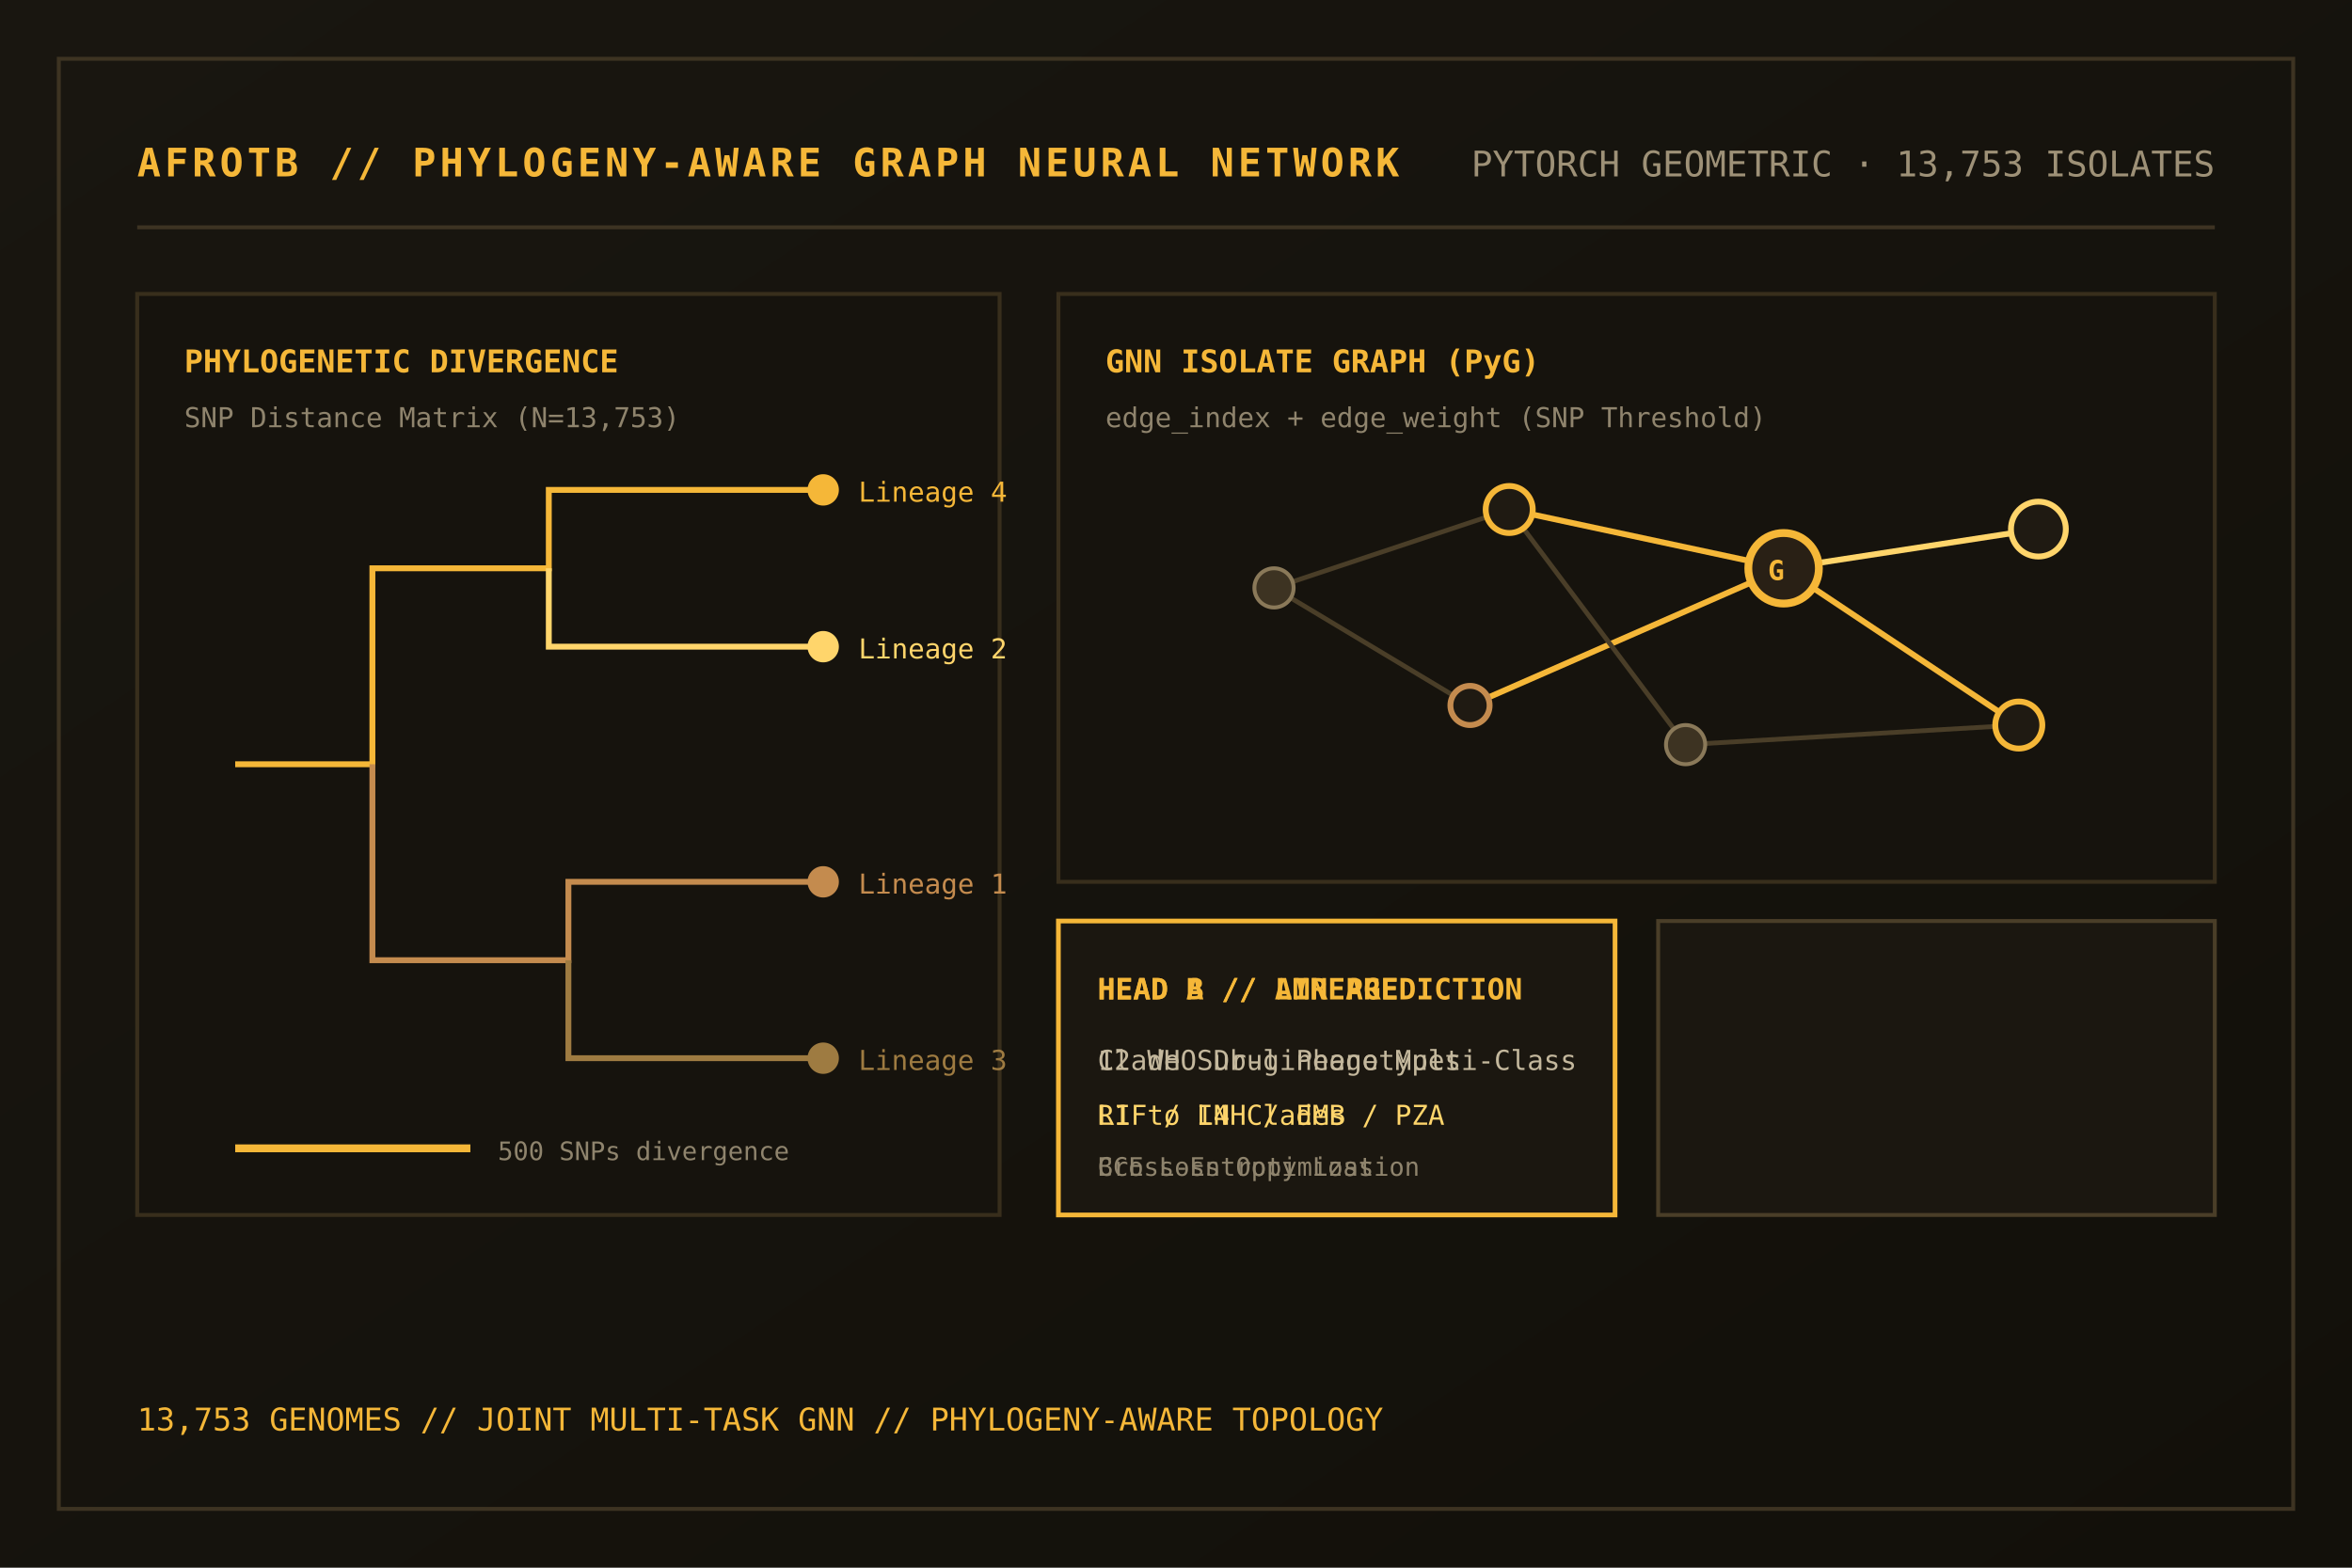
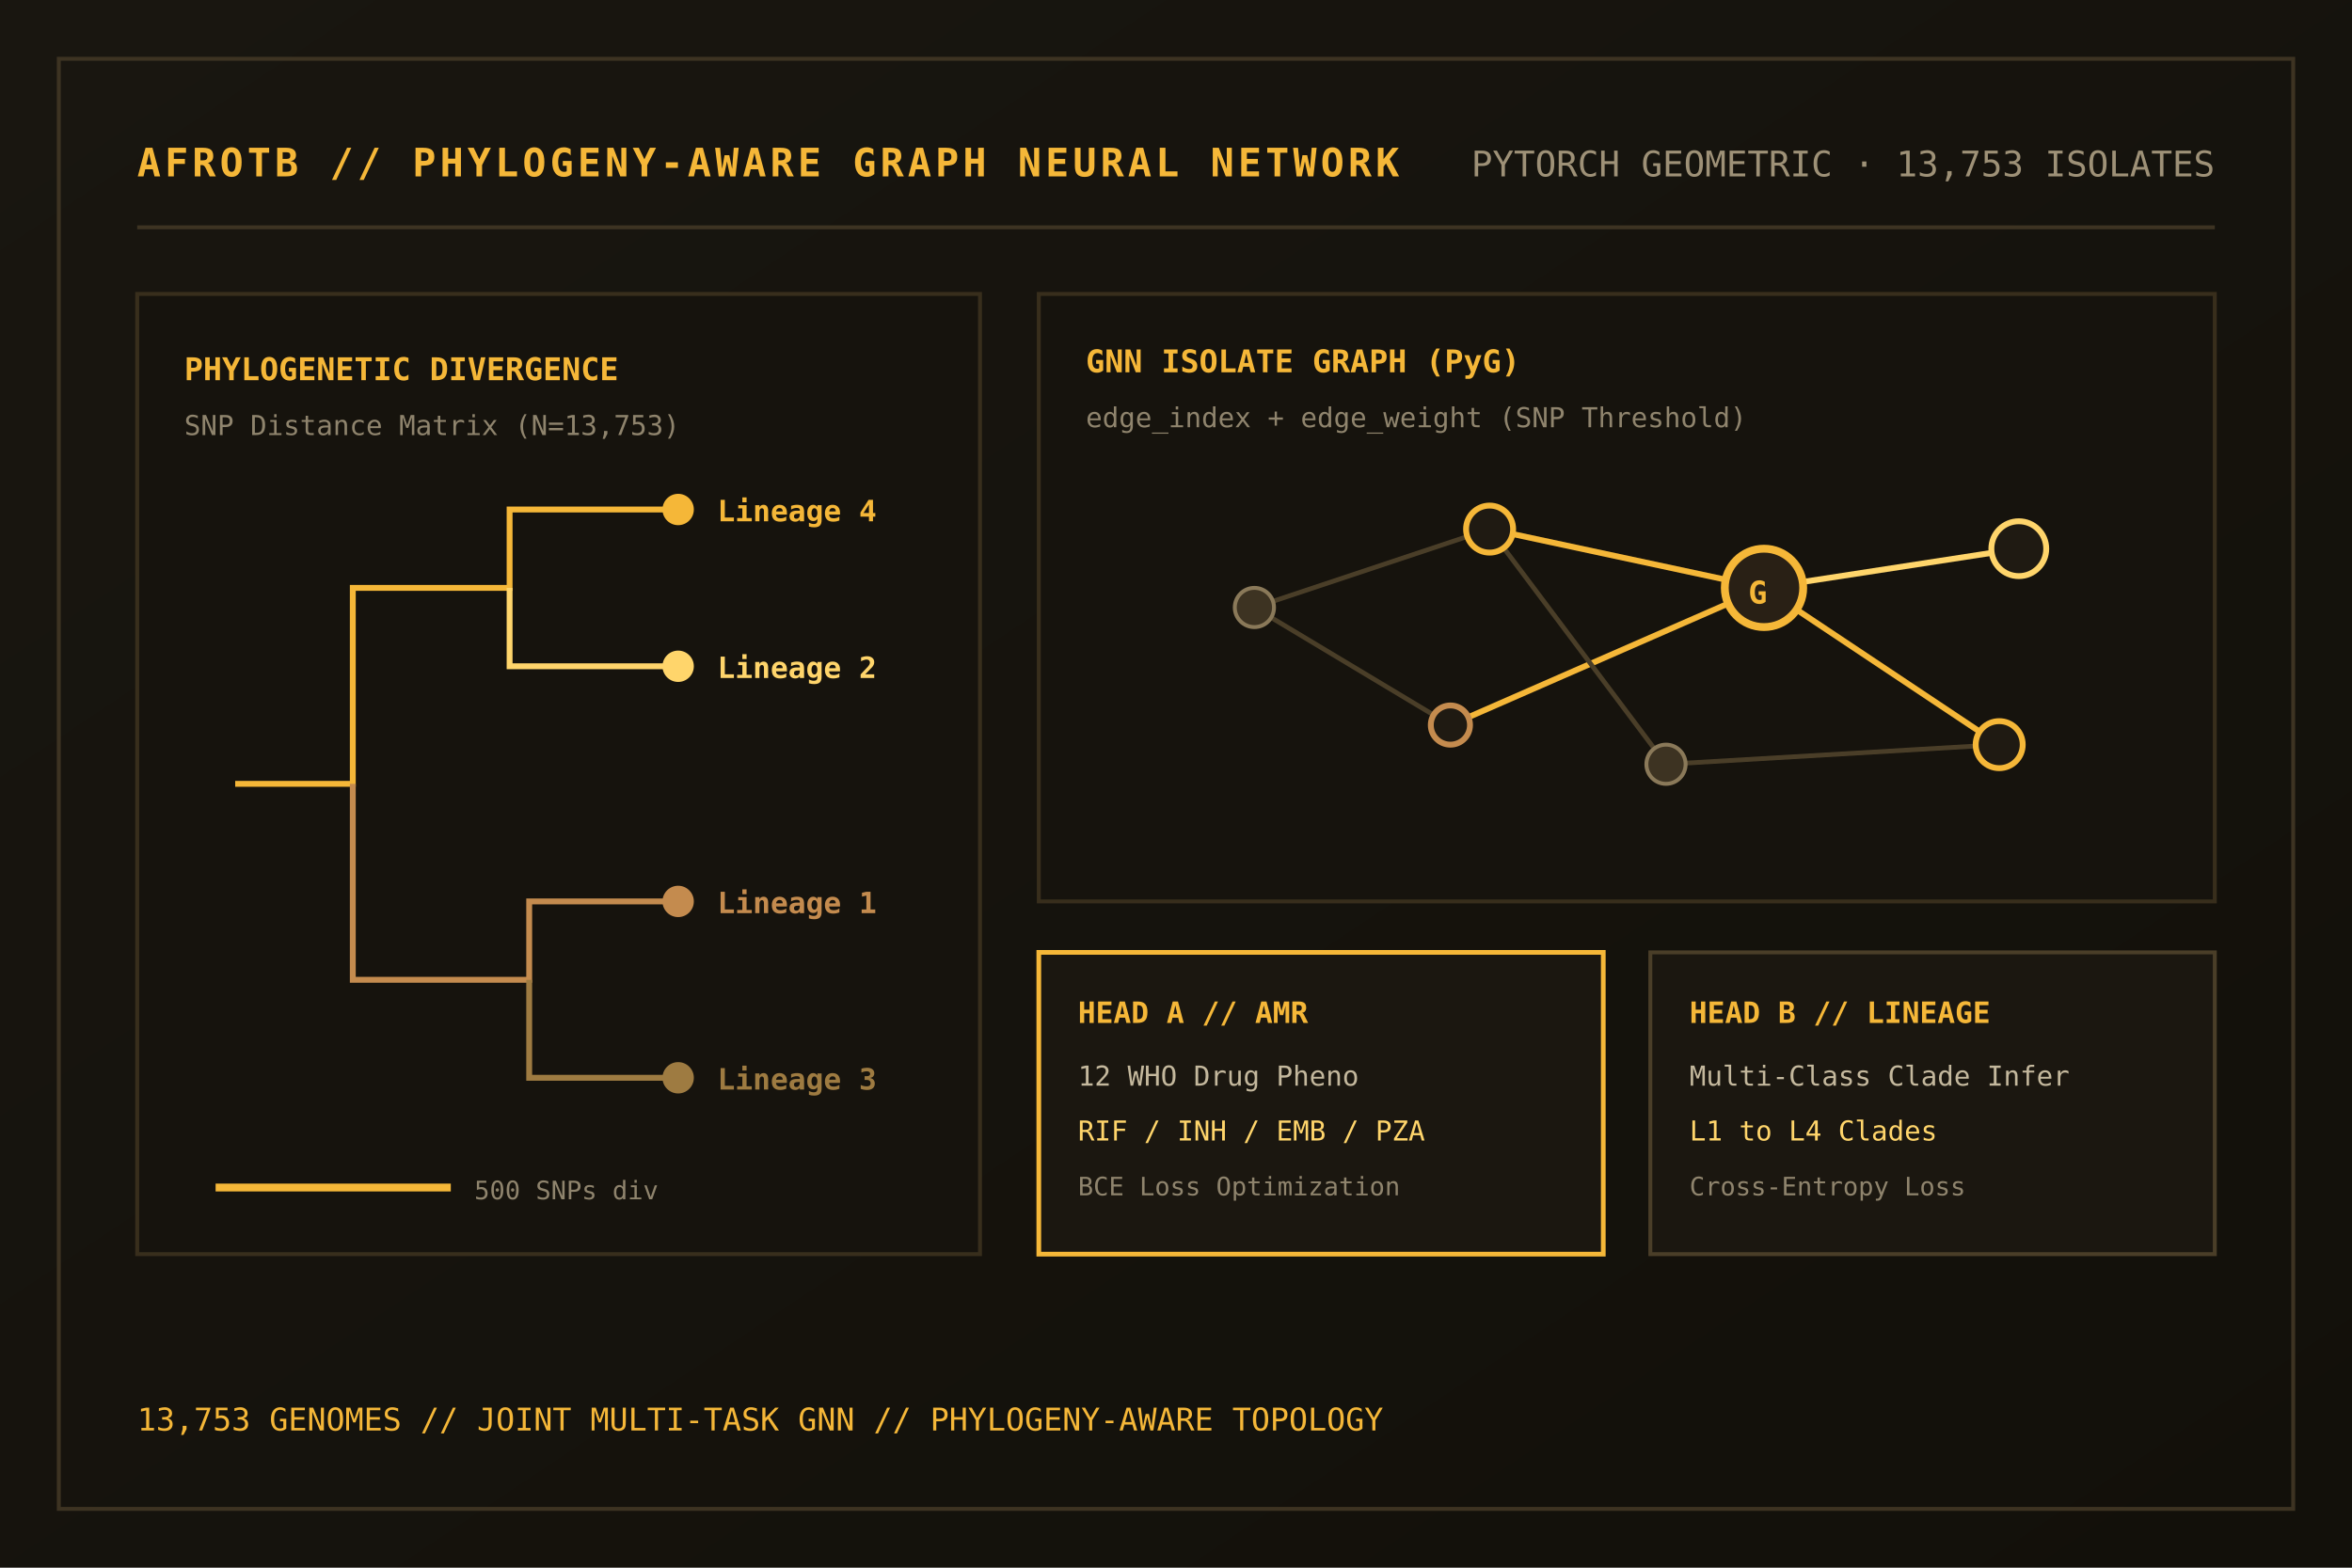
<svg xmlns="http://www.w3.org/2000/svg" viewBox="0 0 600 400" width="100%" height="100%">
  <defs>
    <linearGradient id="gnn-bg" x1="0" y1="0" x2="1" y2="1">
      <stop offset="0%" stop-color="#191610" />
      <stop offset="100%" stop-color="#12100a" />
    </linearGradient>
    <linearGradient id="gold-line" x1="0" y1="0" x2="1" y2="1">
      <stop offset="0%" stop-color="#f5b738" />
      <stop offset="100%" stop-color="#c48b4e" />
    </linearGradient>
  </defs>
  <rect width="600" height="400" fill="url(#gnn-bg)" />
  <rect x="15" y="15" width="570" height="370" fill="none" stroke="#3d3322" stroke-width="1" />
-   <text x="35" y="45" font-family="'Space Mono', monospace" font-size="10" font-weight="700" fill="#f5b738" letter-spacing="1">AFROTB // PHYLOGENY-AWARE GRAPH NEURAL NETWORK</text>
-   <text x="565" y="45" text-anchor="end" font-family="'Space Mono', monospace" font-size="9" fill="#9e9177">PYTORCH GEOMETRIC · 13,753 ISOLATES</text>
+   <text x="35" y="45" font-family="'Space Mono', 'Consolas', monospace" font-size="10" font-weight="700" fill="#f5b738" letter-spacing="1">AFROTB // PHYLOGENY-AWARE GRAPH NEURAL NETWORK</text>
+   <text x="565" y="45" text-anchor="end" font-family="'Space Mono', 'Consolas', monospace" font-size="9" fill="#9e9177">PYTORCH GEOMETRIC · 13,753 ISOLATES</text>
  <line x1="35" y1="58" x2="565" y2="58" stroke="#3d3322" stroke-width="1" />
  <g transform="translate(35, 75)">
-     <rect x="0" y="0" width="220" height="235" fill="#16130d" stroke="#382e1c" />
-     <text x="12" y="20" font-family="'Space Mono', monospace" font-size="8" font-weight="700" fill="#f5b738">PHYLOGENETIC DIVERGENCE</text>
-     <text x="12" y="34" font-family="'Space Mono', monospace" font-size="7" fill="#8f846d">SNP Distance Matrix (N=13,753)</text>
-     <path d="M 25 120 L 60 120 L 60 70 L 105 70 L 105 50 L 175 50" fill="none" stroke="#f5b738" stroke-width="1.5" />
-     <path d="M 105 70 L 105 90 L 175 90" fill="none" stroke="#ffd56b" stroke-width="1.5" />
-     <path d="M 60 120 L 60 170 L 110 170 L 110 150 L 175 150" fill="none" stroke="#c48b4e" stroke-width="1.5" />
-     <path d="M 110 170 L 110 195 L 175 195" fill="none" stroke="#9e7b41" stroke-width="1.5" />
-     <circle cx="175" cy="50" r="4" fill="#f5b738" />
-     <text x="184" y="53" font-family="'Space Mono', monospace" font-size="7" fill="#f5b738">Lineage 4</text>
-     <circle cx="175" cy="90" r="4" fill="#ffd56b" />
-     <text x="184" y="93" font-family="'Space Mono', monospace" font-size="7" fill="#ffd56b">Lineage 2</text>
-     <circle cx="175" cy="150" r="4" fill="#c48b4e" />
-     <text x="184" y="153" font-family="'Space Mono', monospace" font-size="7" fill="#c48b4e">Lineage 1</text>
-     <circle cx="175" cy="195" r="4" fill="#9e7b41" />
-     <text x="184" y="198" font-family="'Space Mono', monospace" font-size="7" fill="#9e7b41">Lineage 3</text>
-     <line x1="25" y1="218" x2="85" y2="218" stroke="#f5b738" stroke-width="2" />
-     <text x="92" y="221" font-family="'Space Mono', monospace" font-size="6.5" fill="#8f846d">500 SNPs divergence</text>
+     <rect x="0" y="0" width="215" height="245" fill="#16130d" stroke="#382e1c" />
+     <text x="12" y="22" font-family="'Space Mono', 'Consolas', monospace" font-size="8" font-weight="700" fill="#f5b738">PHYLOGENETIC DIVERGENCE</text>
+     <text x="12" y="36" font-family="'Space Mono', 'Consolas', monospace" font-size="7" fill="#8f846d">SNP Distance Matrix (N=13,753)</text>
+     <path d="M 25 125 L 55 125 L 55 75 L 95 75 L 95 55 L 138 55" fill="none" stroke="#f5b738" stroke-width="1.5" />
+     <path d="M 95 75 L 95 95 L 138 95" fill="none" stroke="#ffd56b" stroke-width="1.5" />
+     <path d="M 55 125 L 55 175 L 100 175 L 100 155 L 138 155" fill="none" stroke="#c48b4e" stroke-width="1.5" />
+     <path d="M 100 175 L 100 200 L 138 200" fill="none" stroke="#9e7b41" stroke-width="1.5" />
+     <circle cx="138" cy="55" r="4" fill="#f5b738" />
+     <text x="148" y="58" font-family="'Space Mono', 'Consolas', monospace" font-size="7.5" font-weight="700" fill="#f5b738">Lineage 4</text>
+     <circle cx="138" cy="95" r="4" fill="#ffd56b" />
+     <text x="148" y="98" font-family="'Space Mono', 'Consolas', monospace" font-size="7.5" font-weight="700" fill="#ffd56b">Lineage 2</text>
+     <circle cx="138" cy="155" r="4" fill="#c48b4e" />
+     <text x="148" y="158" font-family="'Space Mono', 'Consolas', monospace" font-size="7.5" font-weight="700" fill="#c48b4e">Lineage 1</text>
+     <circle cx="138" cy="200" r="4" fill="#9e7b41" />
+     <text x="148" y="203" font-family="'Space Mono', 'Consolas', monospace" font-size="7.5" font-weight="700" fill="#9e7b41">Lineage 3</text>
+     <line x1="20" y1="228" x2="80" y2="228" stroke="#f5b738" stroke-width="2" />
+     <text x="86" y="231" font-family="'Space Mono', 'Consolas', monospace" font-size="6.5" fill="#8f846d">500 SNPs div</text>
  </g>
-   <g transform="translate(270, 75)">
-     <rect x="0" y="0" width="295" height="150" fill="#16130d" stroke="#382e1c" />
-     <text x="12" y="20" font-family="'Space Mono', monospace" font-size="8" font-weight="700" fill="#f5b738">GNN ISOLATE GRAPH (PyG)</text>
-     <text x="12" y="34" font-family="'Space Mono', monospace" font-size="7" fill="#8f846d">edge_index + edge_weight (SNP Threshold)</text>
-     <line x1="55" y1="75" x2="115" y2="55" stroke="#4a3e28" stroke-width="1.2" />
-     <line x1="55" y1="75" x2="105" y2="105" stroke="#4a3e28" stroke-width="1.2" />
-     <line x1="115" y1="55" x2="185" y2="70" stroke="#f5b738" stroke-width="1.5" />
-     <line x1="105" y1="105" x2="185" y2="70" stroke="#f5b738" stroke-width="1.5" />
-     <line x1="115" y1="55" x2="160" y2="115" stroke="#4a3e28" stroke-width="1.2" />
-     <line x1="185" y1="70" x2="250" y2="60" stroke="#ffd56b" stroke-width="1.5" />
-     <line x1="185" y1="70" x2="245" y2="110" stroke="#f5b738" stroke-width="1.5" />
-     <line x1="160" y1="115" x2="245" y2="110" stroke="#4a3e28" stroke-width="1.2" />
-     <circle cx="55" cy="75" r="5" fill="#3d3322" stroke="#8a7959" />
-     <circle cx="115" cy="55" r="6" fill="#1f1a12" stroke="#f5b738" stroke-width="1.5" />
-     <circle cx="105" cy="105" r="5" fill="#1f1a12" stroke="#c48b4e" stroke-width="1.5" />
-     <circle cx="185" cy="70" r="9" fill="#292015" stroke="#f5b738" stroke-width="2" />
-     <text x="181" y="73" font-family="'Space Mono', monospace" font-size="7" font-weight="700" fill="#f5b738">G</text>
-     <circle cx="160" cy="115" r="5" fill="#3d3322" stroke="#8a7959" />
-     <circle cx="250" cy="60" r="7" fill="#1f1a12" stroke="#ffd56b" stroke-width="1.5" />
-     <circle cx="245" cy="110" r="6" fill="#1f1a12" stroke="#f5b738" stroke-width="1.5" />
-     <g transform="translate(0, 160)">
-       <rect x="0" y="0" width="142" height="75" fill="#1b1710" stroke="#f5b738" stroke-width="1.2" />
-       <text x="10" y="20" font-family="'Space Mono', monospace" font-size="7.5" font-weight="700" fill="#f5b738">HEAD A // AMR PREDICTION</text>
-       <text x="10" y="38" font-family="'Space Mono', monospace" font-size="7" fill="#c4b89d">12 WHO Drug Phenotypes</text>
-       <text x="10" y="52" font-family="'Space Mono', monospace" font-size="7" fill="#ffd56b">RIF / INH / EMB / PZA</text>
-       <text x="10" y="65" font-family="'Space Mono', monospace" font-size="6.5" fill="#8f846d">BCE Loss Optimization</text>
-       <rect x="153" y="0" width="142" height="75" fill="#1b1710" stroke="#4a3e28" />
-       <text x="10" y="20" font-family="'Space Mono', monospace" font-size="7.5" font-weight="700" fill="#f5b738">HEAD B // LINEAGE</text>
-       <text x="10" y="38" font-family="'Space Mono', monospace" font-size="7" fill="#c4b89d">Clade Sub-lineage Multi-Class</text>
-       <text x="10" y="52" font-family="'Space Mono', monospace" font-size="7" fill="#ffd56b">L1 to L4 Clades</text>
-       <text x="10" y="65" font-family="'Space Mono', monospace" font-size="6.5" fill="#8f846d">Cross-Entropy Loss</text>
+   <g transform="translate(265, 75)">
+     <rect x="0" y="0" width="300" height="155" fill="#16130d" stroke="#382e1c" />
+     <text x="12" y="20" font-family="'Space Mono', 'Consolas', monospace" font-size="8" font-weight="700" fill="#f5b738">GNN ISOLATE GRAPH (PyG)</text>
+     <text x="12" y="34" font-family="'Space Mono', 'Consolas', monospace" font-size="7" fill="#8f846d">edge_index + edge_weight (SNP Threshold)</text>
+     <line x1="55" y1="80" x2="115" y2="60" stroke="#4a3e28" stroke-width="1.2" />
+     <line x1="55" y1="80" x2="105" y2="110" stroke="#4a3e28" stroke-width="1.2" />
+     <line x1="115" y1="60" x2="185" y2="75" stroke="#f5b738" stroke-width="1.5" />
+     <line x1="105" y1="110" x2="185" y2="75" stroke="#f5b738" stroke-width="1.5" />
+     <line x1="115" y1="60" x2="160" y2="120" stroke="#4a3e28" stroke-width="1.2" />
+     <line x1="185" y1="75" x2="250" y2="65" stroke="#ffd56b" stroke-width="1.5" />
+     <line x1="185" y1="75" x2="245" y2="115" stroke="#f5b738" stroke-width="1.5" />
+     <line x1="160" y1="120" x2="245" y2="115" stroke="#4a3e28" stroke-width="1.2" />
+     <circle cx="55" cy="80" r="5" fill="#3d3322" stroke="#8a7959" />
+     <circle cx="115" cy="60" r="6" fill="#1f1a12" stroke="#f5b738" stroke-width="1.5" />
+     <circle cx="105" cy="110" r="5" fill="#1f1a12" stroke="#c48b4e" stroke-width="1.5" />
+     <circle cx="185" cy="75" r="10" fill="#292015" stroke="#f5b738" stroke-width="2" />
+     <text x="181" y="79" font-family="'Space Mono', 'Consolas', monospace" font-size="8" font-weight="700" fill="#f5b738">G</text>
+     <circle cx="160" cy="120" r="5" fill="#3d3322" stroke="#8a7959" />
+     <circle cx="250" cy="65" r="7" fill="#1f1a12" stroke="#ffd56b" stroke-width="1.5" />
+     <circle cx="245" cy="115" r="6" fill="#1f1a12" stroke="#f5b738" stroke-width="1.5" />
+     <g transform="translate(0, 168)">
+       <g transform="translate(0, 0)">
+         <rect x="0" y="0" width="144" height="77" fill="#1b1710" stroke="#f5b738" stroke-width="1.2" />
+         <text x="10" y="18" font-family="'Space Mono', 'Consolas', monospace" font-size="7.5" font-weight="700" fill="#f5b738">HEAD A // AMR</text>
+         <text x="10" y="34" font-family="'Space Mono', 'Consolas', monospace" font-size="7" fill="#c4b89d">12 WHO Drug Pheno</text>
+         <text x="10" y="48" font-family="'Space Mono', 'Consolas', monospace" font-size="7" fill="#ffd56b">RIF / INH / EMB / PZA</text>
+         <text x="10" y="62" font-family="'Space Mono', 'Consolas', monospace" font-size="6.5" fill="#8f846d">BCE Loss Optimization</text>
+       </g>
+       <g transform="translate(156, 0)">
+         <rect x="0" y="0" width="144" height="77" fill="#1b1710" stroke="#4a3e28" />
+         <text x="10" y="18" font-family="'Space Mono', 'Consolas', monospace" font-size="7.5" font-weight="700" fill="#f5b738">HEAD B // LINEAGE</text>
+         <text x="10" y="34" font-family="'Space Mono', 'Consolas', monospace" font-size="7" fill="#c4b89d">Multi-Class Clade Infer</text>
+         <text x="10" y="48" font-family="'Space Mono', 'Consolas', monospace" font-size="7" fill="#ffd56b">L1 to L4 Clades</text>
+         <text x="10" y="62" font-family="'Space Mono', 'Consolas', monospace" font-size="6.5" fill="#8f846d">Cross-Entropy Loss</text>
+       </g>
    </g>
  </g>
-   <text x="35" y="365" font-family="'Space Mono', monospace" font-size="8" fill="#f5b738">
+   <text x="35" y="365" font-family="'Space Mono', 'Consolas', monospace" font-size="8" fill="#f5b738">
    13,753 GENOMES // JOINT MULTI-TASK GNN // PHYLOGENY-AWARE TOPOLOGY
  </text>
</svg>
